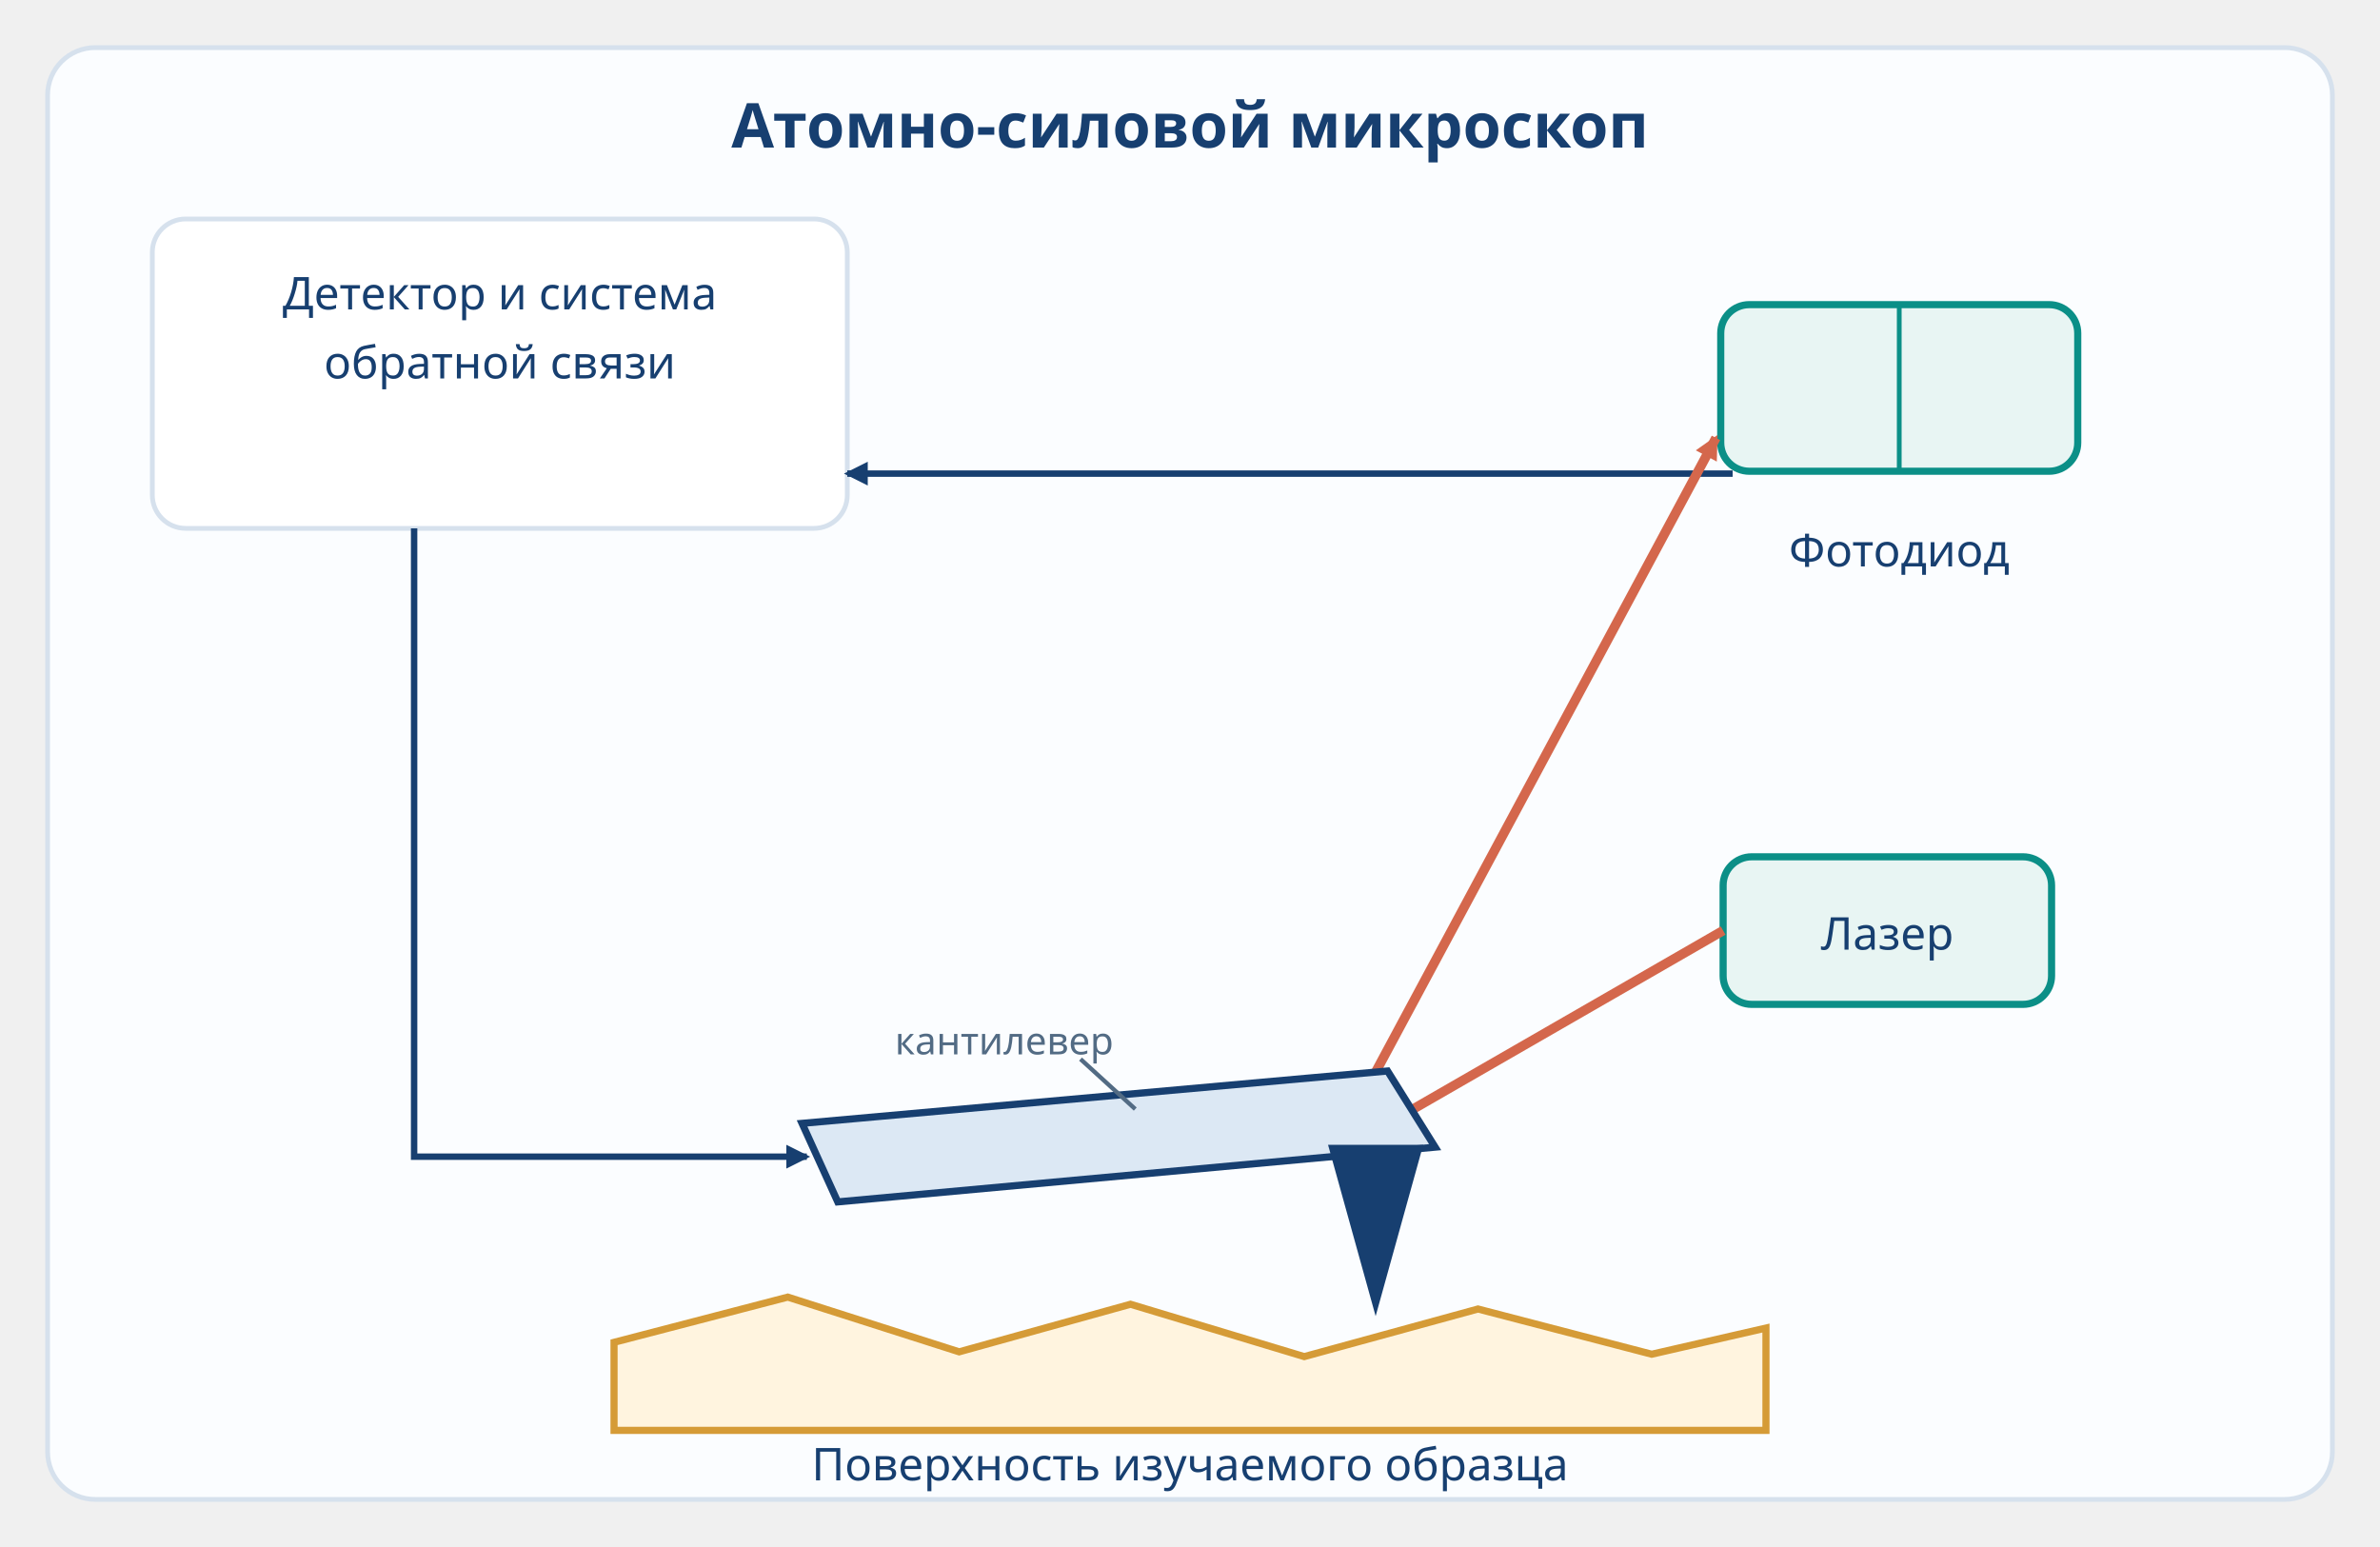
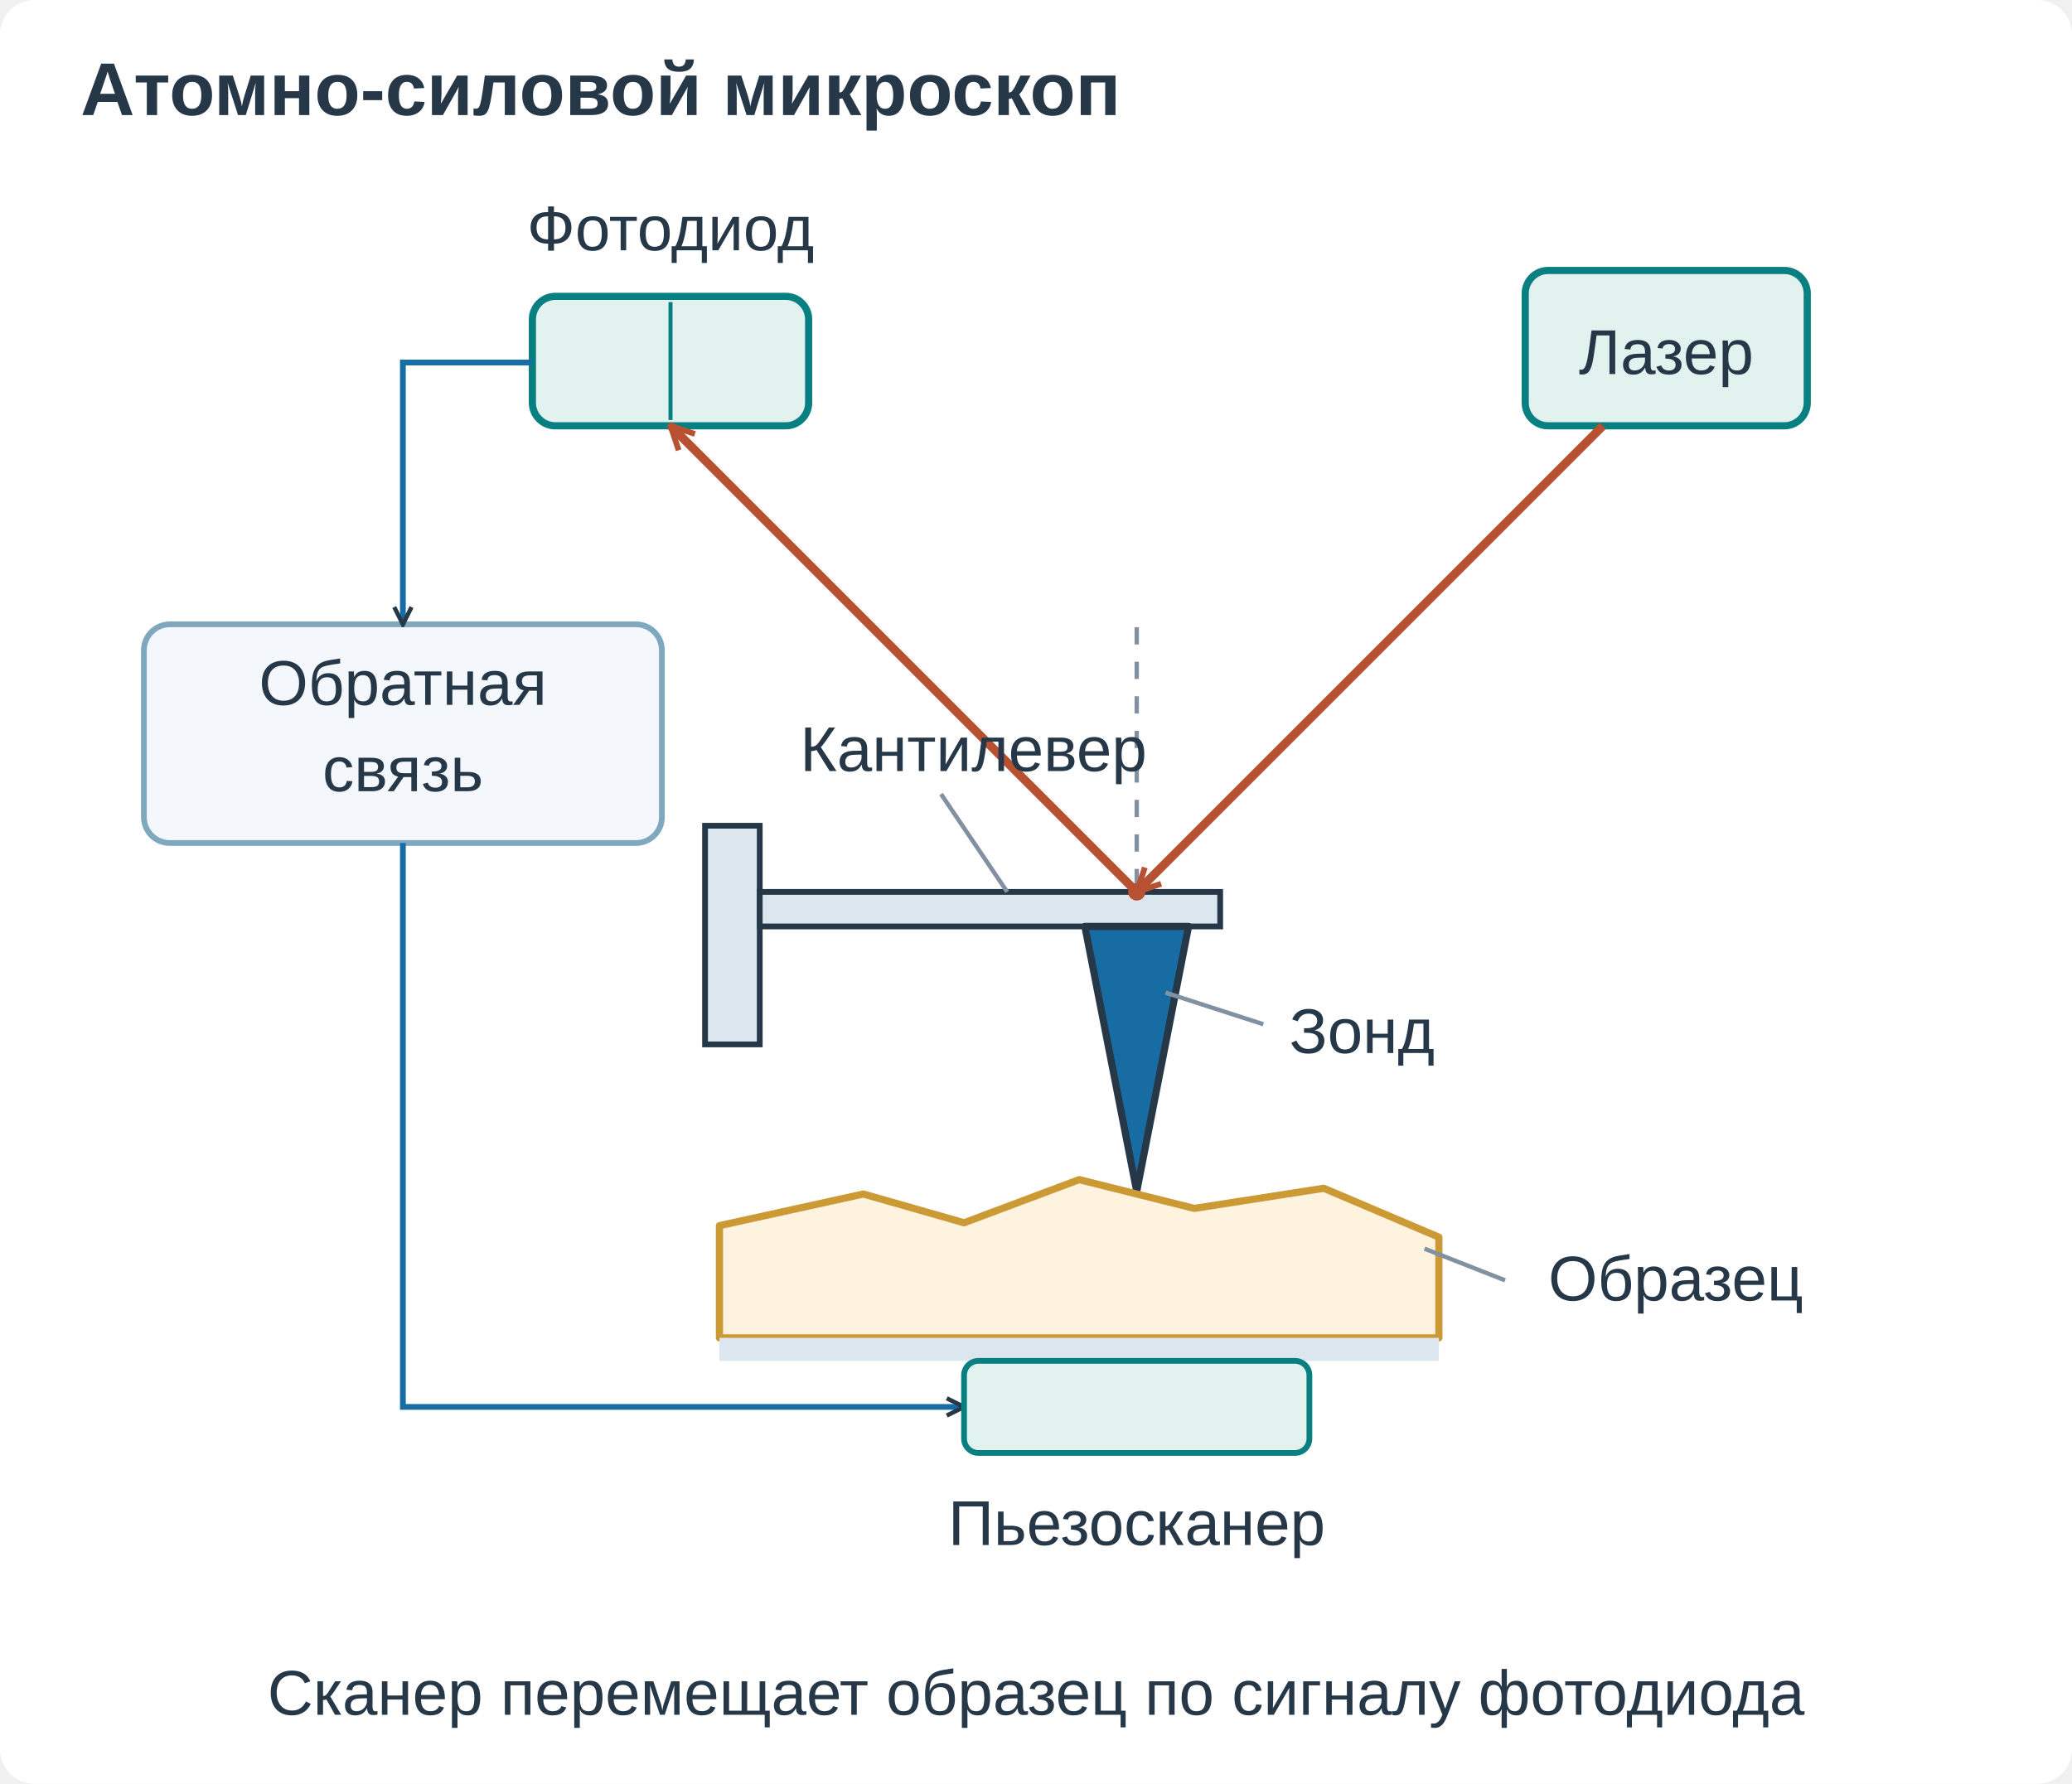
- <svg xmlns="http://www.w3.org/2000/svg" viewBox="0 0 1000 650" role="img" aria-labelledby="title desc">
+ <svg xmlns="http://www.w3.org/2000/svg" viewBox="0 0 720 620" role="img" aria-labelledby="title desc">
  <defs>
-     <marker id="arrow-blue" viewBox="0 0 10 10" refX="8.6" refY="5" markerUnits="userSpaceOnUse" markerWidth="10" markerHeight="10" orient="auto">
-       <path d="M0 0 10 5 0 10Z" fill="#173f70" />
+     <marker id="arrow" viewBox="0 0 8 8" refX="7" refY="4" markerWidth="8" markerHeight="8" markerUnits="userSpaceOnUse" orient="auto-start-reverse">
+       <path d="M1 1L7 4L1 7" fill="none" stroke="#263747" stroke-width="1.5" />
    </marker>
-     <marker id="arrow-red" viewBox="0 0 10 10" refX="8.6" refY="5" markerUnits="userSpaceOnUse" markerWidth="10" markerHeight="10" orient="auto">
-       <path d="M0 0 10 5 0 10Z" fill="#d4674c" />
+     <marker id="red-arrow" viewBox="0 0 10 10" refX="9" refY="5" markerWidth="10" markerHeight="10" markerUnits="userSpaceOnUse" orient="auto">
+       <path d="M1 1L9 5L1 9" fill="none" stroke="#b85032" stroke-width="2" />
    </marker>
-     <style>
-       .frame{fill:#fbfdff;stroke:#d6e1ed;stroke-width:2}.panel{fill:#fff;stroke:#d6e1ed;stroke-width:2}
-       .heading{font:700 26px system-ui,sans-serif;fill:#173f70}.label{font:19px system-ui,sans-serif;fill:#173f70}
-       .small{font:16px system-ui,sans-serif;fill:#526b84}.signal{fill:none;stroke:#173f70;stroke-width:2.7;marker-end:url(#arrow-blue)}
-       .laser{fill:none;stroke:#d4674c;stroke-width:4;marker-end:url(#arrow-red)}.device{fill:#e8f5f3;stroke:#0b8f87;stroke-width:3}
-       .sample{fill:#fff4df;stroke:#d59b37;stroke-width:3}.cantilever{fill:#dce8f4;stroke:#173f70;stroke-width:3}
-     </style>
  </defs>
-   <rect class="frame" x="20" y="20" width="960" height="610" rx="20" />
-   <text class="heading" x="500" y="62" text-anchor="middle">Атомно-силовой микроскоп</text>
-   <rect class="panel" x="64" y="92" width="292" height="130" rx="14" />
-   <text class="label" x="210" y="130" text-anchor="middle">Детектор и система</text>
-   <text class="label" x="210" y="159" text-anchor="middle">обратной связи</text>
-   <path class="signal" d="M174 222V486H339" />
-   <path class="signal" d="M728 199H356" />
-   <rect class="device" x="723" y="128" width="150" height="70" rx="12" />
-   <line x1="798" y1="128" x2="798" y2="198" stroke="#0b8f87" stroke-width="2" />
-   <text class="label" x="798" y="238" text-anchor="middle">Фотодиод</text>
-   <rect class="device" x="724" y="360" width="138" height="62" rx="12" />
-   <text class="label" x="793" y="399" text-anchor="middle">Лазер</text>
-   <path class="laser" d="M724 391L559 486" />
-   <path class="laser" d="M560 484L721 184" />
-   <path class="cantilever" d="M337 472L583 450L603 482L352 505Z" />
-   <path d="M558 481L578 553L598 481Z" fill="#173f70" />
-   <path class="sample" d="M258 564L331 545L403 568L475 548L548 570L621 550L694 569L742 558V601H258Z" />
-   <text class="label" x="500" y="622" text-anchor="middle">Поверхность изучаемого образца</text>
-   <text class="small" x="376" y="443">кантилевер</text>
-   <path d="M454 445L477 466" stroke="#526b84" stroke-width="1.8" />
+   <style>text{font-family:Arial,Helvetica,sans-serif;fill:#263747}.heading{font-size:26px;font-weight:600}.label{font-size:24px}.small{font-size:22px}.math{font-family:Georgia,'Times New Roman',serif;font-style:italic;font-size:27px}.wall{fill:none;stroke:#263747;stroke-width:2.5;stroke-linejoin:round}.leader{fill:none;stroke:#8291a2;stroke-width:1.5}.guide{fill:none;stroke:#8291a2;stroke-width:1.5;stroke-dasharray:6 6}.axis{fill:none;stroke:#263747;stroke-width:1.8;marker-end:url(#arrow)}.dimension{fill:none;stroke:#8455a5;stroke-width:1.8;marker-start:url(#arrow);marker-end:url(#arrow)}.ray{fill:none;stroke:#b85032;stroke-width:3;marker-end:url(#red-arrow)}.signal{fill:none;stroke:#176da3;stroke-width:2;marker-end:url(#arrow)}.beam{fill:none;stroke:#087f80;stroke-width:2.8;stroke-linejoin:round}</style>
+   <rect width="720" height="620" rx="12" fill="#fff" />
+   <text x="28.000" y="40.000" class="heading">Атомно-силовой микроскоп</text>
+   <rect x="185" y="103" width="96" height="45" fill="#e2f2ef" rx="8" stroke="#087f80" stroke-width="2.5" id="afm-photodiode" />
+   <line x1="233.000" y1="105.000" x2="233.000" y2="146.000" class="wall" style="stroke:#087f80;stroke-width:1.4" />
+   <text x="233.000" y="87.000" class="small" text-anchor="middle">Фотодиод</text>
+   <rect x="530" y="94" width="98" height="54" fill="#e2f2ef" rx="8" stroke="#087f80" stroke-width="2.5" />
+   <text x="579.000" y="130.000" class="small" text-anchor="middle">Лазер</text>
+   <rect x="50" y="217" width="180" height="76" fill="#f4f8fc" rx="9" stroke="#7fa8bf" stroke-width="2" />
+   <text x="140.000" y="245.000" class="small" text-anchor="middle">Обратная</text>
+   <text x="140.000" y="275.000" class="small" text-anchor="middle">связь</text>
+   <path d="M185 126H140V217" class="signal" />
+   <path d="M140 293V489H335" class="signal" id="afm-feedback-to-scanner" />
+   <rect x="245" y="287" width="19" height="76" fill="#dce6ee" stroke="#263747" stroke-width="2" />
+   <rect x="264" y="310" width="160" height="12" fill="#dce6ee" stroke="#263747" stroke-width="2" id="afm-cantilever" />
+   <path d="M377 322H413L395 414Z" class="wall" style="fill:#176da3" id="afm-probe" />
+   <path d="M250 426L300 415L335 425L375 410L415 420L460 413L500 430V465H250Z" class="wall" style="fill:#fdf3df;stroke:#cc9a35" id="afm-sample" />
+   <rect x="250" y="465" width="250" height="8" fill="#dce6ee" />
+   <rect x="335" y="473" width="120" height="32" fill="#e2f2ef" rx="5" stroke="#087f80" stroke-width="2" id="afm-scanner" />
+   <line x1="395.000" y1="218.000" x2="395.000" y2="308.000" class="guide" />
+   <line x1="557.000" y1="148.000" x2="395.000" y2="310.000" class="ray" id="afm-incident-ray" />
+   <line x1="395.000" y1="310.000" x2="233.000" y2="148.000" class="ray" id="afm-reflected-ray" />
+   <circle cx="395.000" cy="310.000" r="3" fill="#b85032" />
+   <text x="278.000" y="268.000" class="small">Кантилевер</text>
+   <line x1="327.000" y1="276.000" x2="350.000" y2="310.000" class="leader" />
+   <text x="448.000" y="366.000" class="small">Зонд</text>
+   <line x1="439.000" y1="356.000" x2="405.000" y2="345.000" class="leader" />
+   <text x="538.000" y="452.000" class="small">Образец</text>
+   <line x1="523.000" y1="445.000" x2="495.000" y2="434.000" class="leader" />
+   <text x="395.000" y="537.000" class="small" text-anchor="middle">Пьезосканер</text>
+   <text x="360.000" y="596.000" class="small" text-anchor="middle">Сканер перемещает образец по сигналу фотодиода</text>
</svg>
